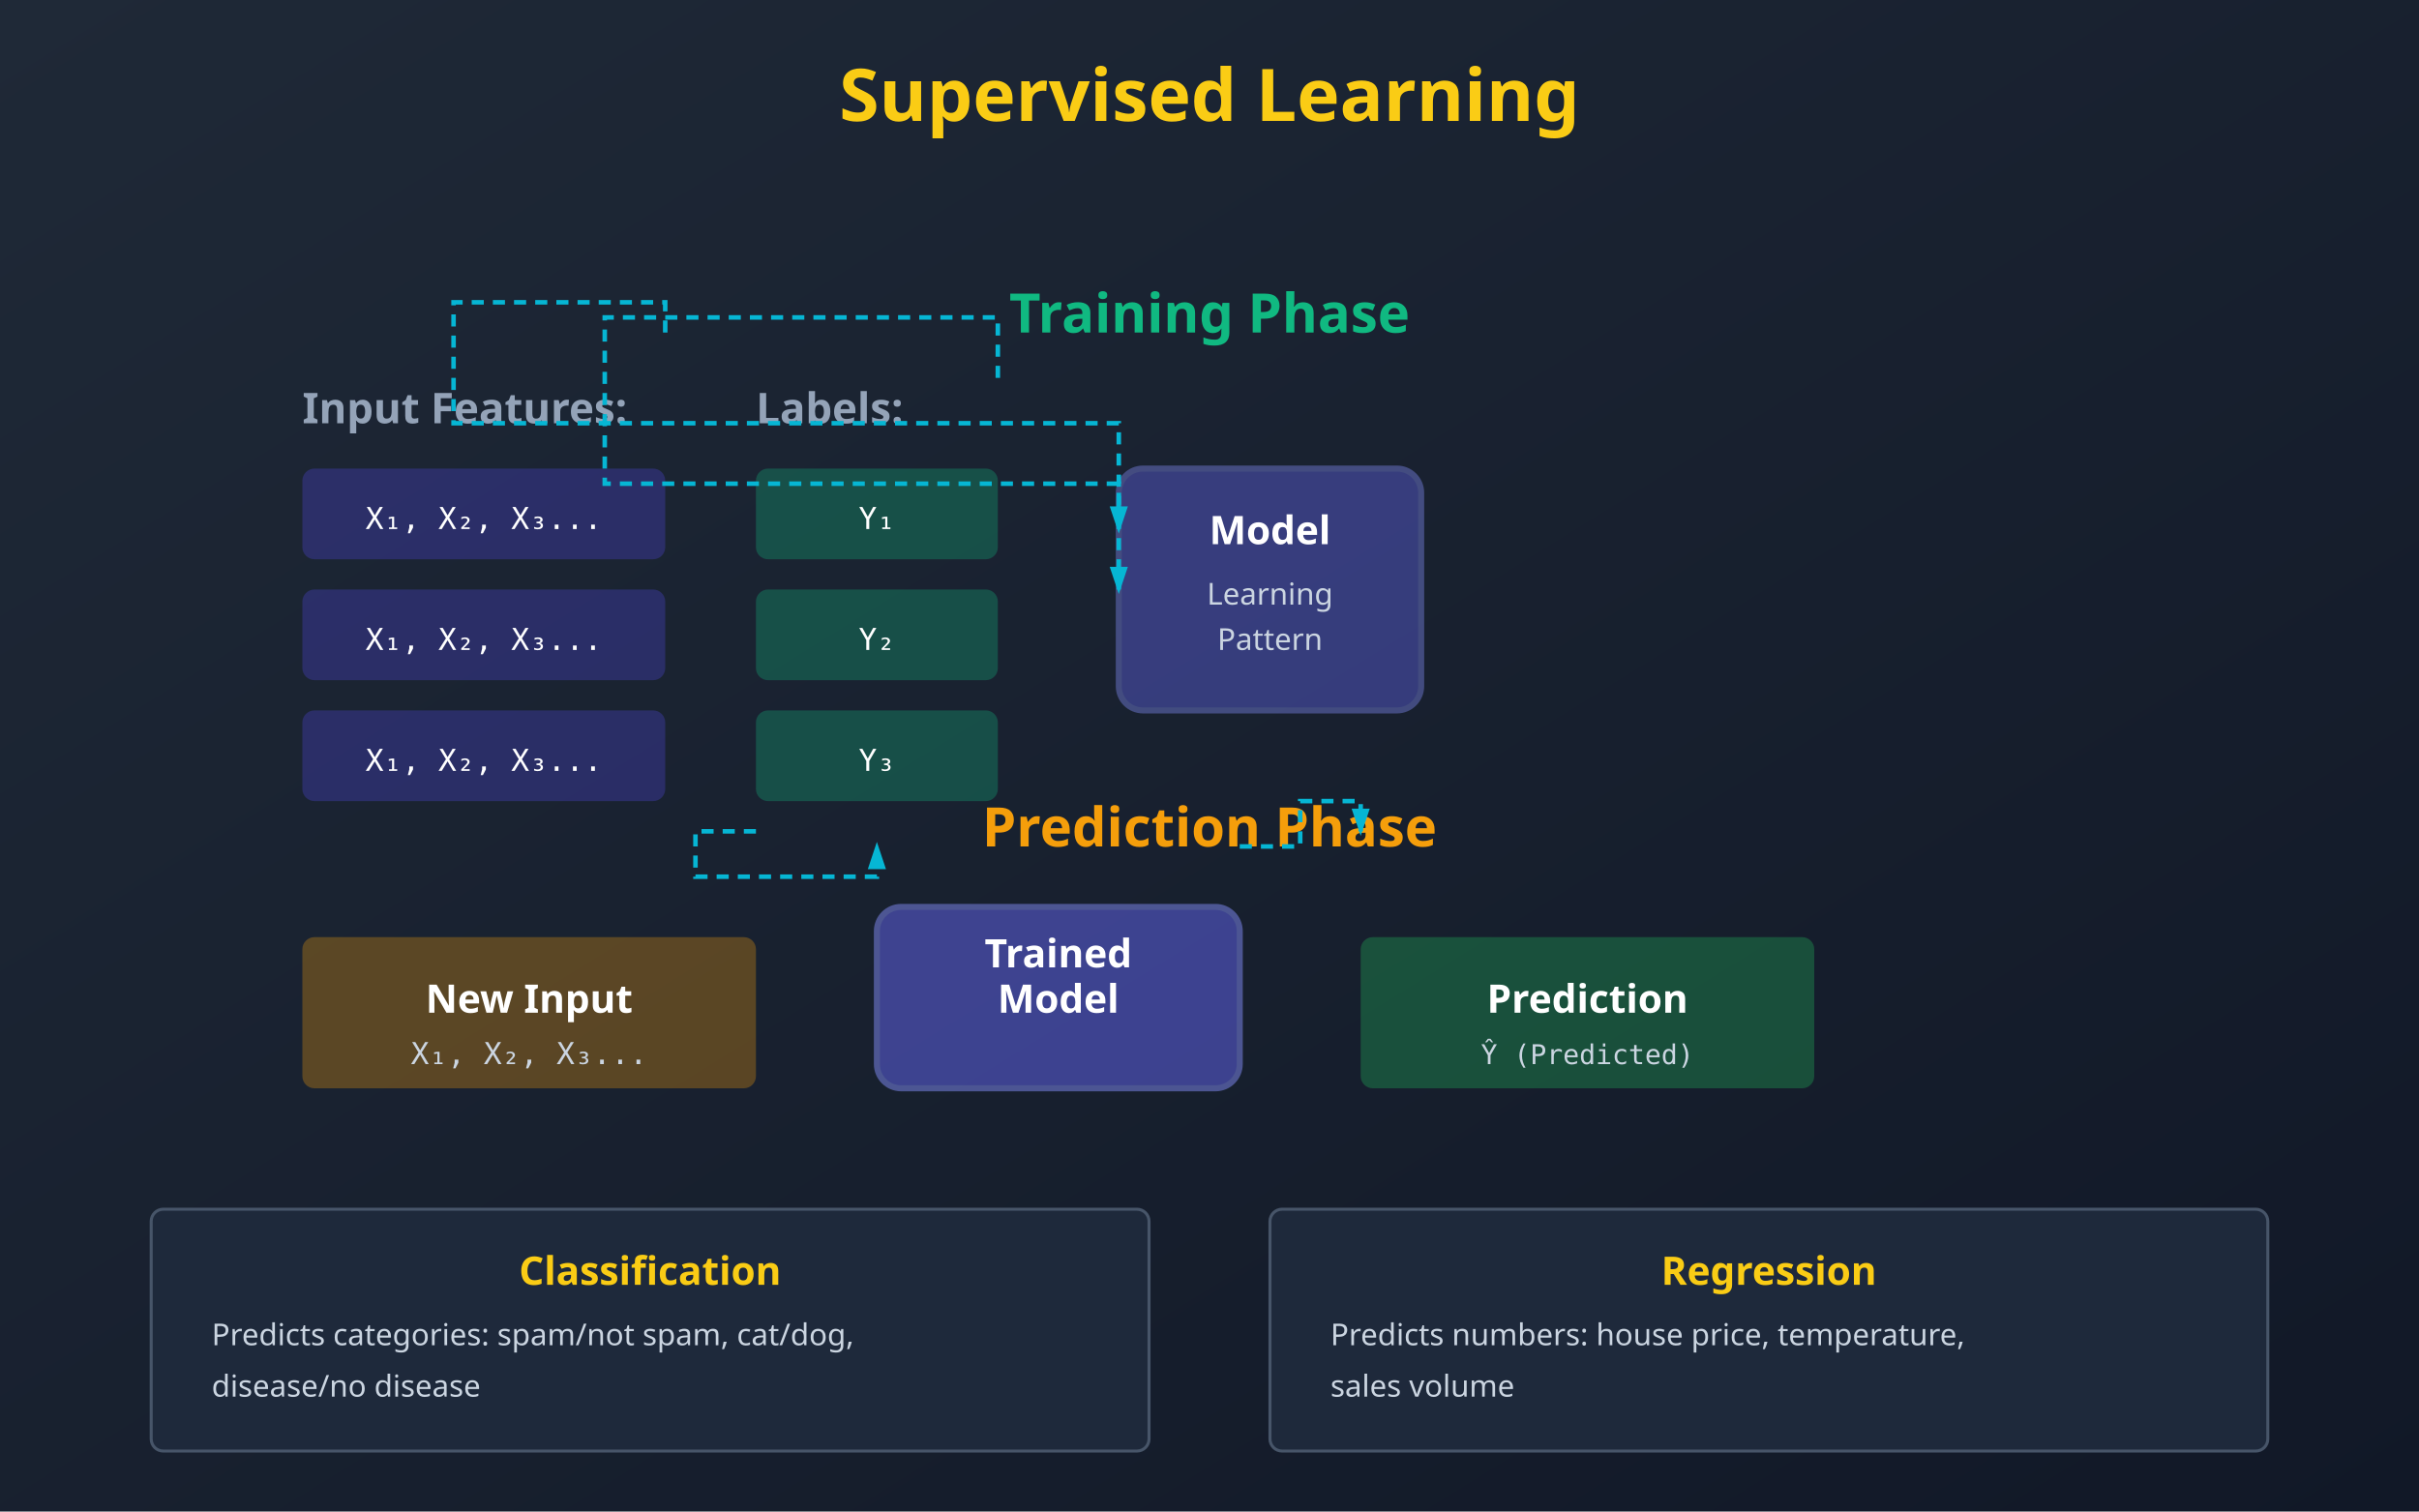
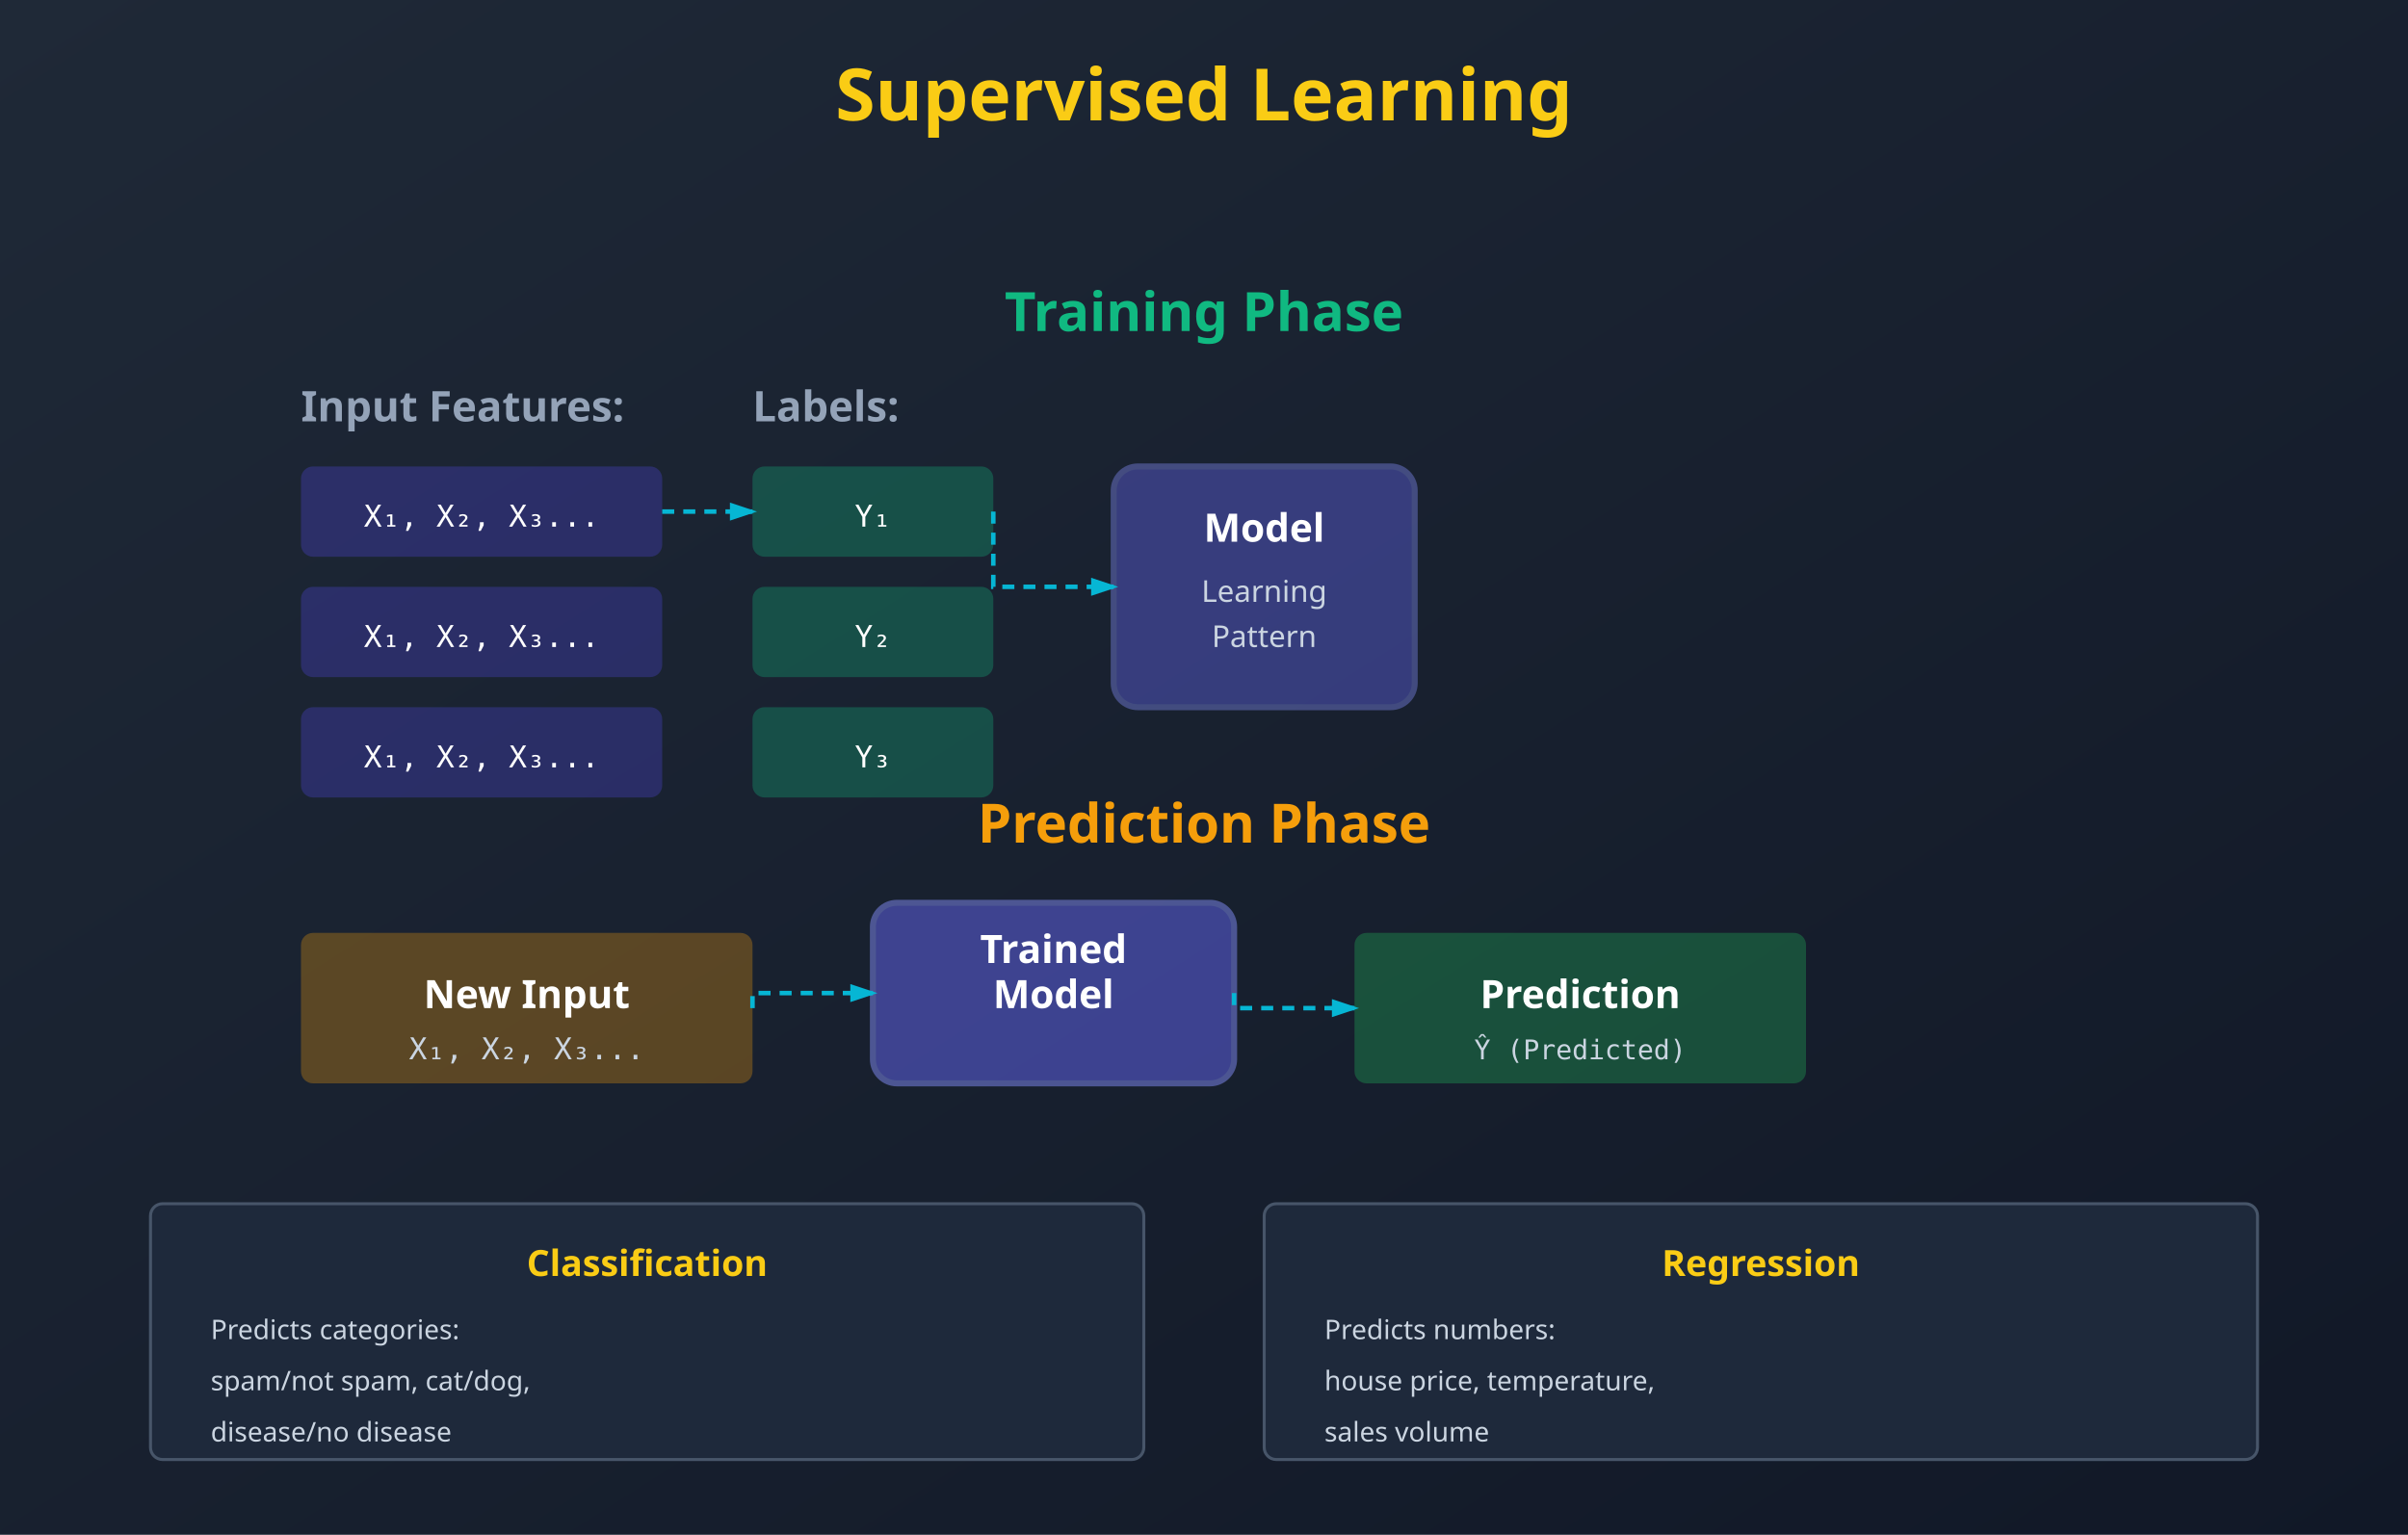
- <svg xmlns="http://www.w3.org/2000/svg" width="800" height="500" viewBox="0 0 800 500">
+ <svg xmlns="http://www.w3.org/2000/svg" width="800" height="510" viewBox="0 0 800 510">
  <defs>
    <linearGradient id="supervisedBg" x1="0%" y1="0%" x2="100%" y2="100%">
      <stop offset="0%" style="stop-color:#1f2937;stop-opacity:1" />
      <stop offset="100%" style="stop-color:#111827;stop-opacity:1" />
    </linearGradient>
    <marker id="arrow" markerWidth="6" markerHeight="6" refX="5" refY="2" orient="auto">
      <polygon points="0 0, 6 2, 0 4" fill="#06b6d4" />
    </marker>
  </defs>
-   <rect width="800" height="500" fill="url(#supervisedBg)" />
+   <rect width="800" height="510" fill="url(#supervisedBg)" />
  <text x="400" y="40" font-family="system-ui, sans-serif" font-size="24" font-weight="bold" fill="#facc15" text-anchor="middle">Supervised Learning</text>
  <g transform="translate(50, 80)">
    <text x="350" y="30" font-family="system-ui, sans-serif" font-size="18" font-weight="bold" fill="#10b981" text-anchor="middle">Training Phase</text>
    <g transform="translate(50, 60)">
      <text x="0" y="0" font-family="system-ui, sans-serif" font-size="14" font-weight="bold" fill="#94a3b8" text-anchor="start">Input Features:</text>
      <rect x="0" y="15" width="120" height="30" fill="#4f46e5" opacity="0.3" rx="4" />
      <text x="60" y="35" font-family="monospace" font-size="10" fill="#fff" text-anchor="middle">X₁, X₂, X₃...</text>
      <rect x="0" y="55" width="120" height="30" fill="#4f46e5" opacity="0.3" rx="4" />
      <text x="60" y="75" font-family="monospace" font-size="10" fill="#fff" text-anchor="middle">X₁, X₂, X₃...</text>
      <rect x="0" y="95" width="120" height="30" fill="#4f46e5" opacity="0.3" rx="4" />
      <text x="60" y="115" font-family="monospace" font-size="10" fill="#fff" text-anchor="middle">X₁, X₂, X₃...</text>
    </g>
    <g transform="translate(200, 60)">
      <text x="0" y="0" font-family="system-ui, sans-serif" font-size="14" font-weight="bold" fill="#94a3b8" text-anchor="start">Labels:</text>
      <rect x="0" y="15" width="80" height="30" fill="#10b981" opacity="0.3" rx="4" />
      <text x="40" y="35" font-family="monospace" font-size="10" fill="#fff" text-anchor="middle">Y₁</text>
      <rect x="0" y="55" width="80" height="30" fill="#10b981" opacity="0.3" rx="4" />
      <text x="40" y="75" font-family="monospace" font-size="10" fill="#fff" text-anchor="middle">Y₂</text>
      <rect x="0" y="95" width="80" height="30" fill="#10b981" opacity="0.3" rx="4" />
      <text x="40" y="115" font-family="monospace" font-size="10" fill="#fff" text-anchor="middle">Y₃</text>
    </g>
    <g transform="translate(320, 75)">
      <rect x="0" y="0" width="100" height="80" fill="#6366f1" opacity="0.4" rx="8" stroke="#818cf8" stroke-width="2" />
      <text x="50" y="25" font-family="system-ui, sans-serif" font-size="13" font-weight="bold" fill="#fff" text-anchor="middle">Model</text>
      <text x="50" y="45" font-family="system-ui, sans-serif" font-size="10" fill="#cbd5e1" text-anchor="middle">Learning</text>
      <text x="50" y="60" font-family="system-ui, sans-serif" font-size="10" fill="#cbd5e1" text-anchor="middle">Pattern</text>
    </g>
-     <path d="M 170 30 L 170 20 L 100 20 L 100 60 L 320 60 L 320 115" fill="none" stroke="#06b6d4" stroke-width="1.5" stroke-dasharray="4,3" marker-end="url(#arrow)" />
-     <path d="M 280 45 L 280 25 L 150 25 L 150 80 L 320 80 L 320 95" fill="none" stroke="#06b6d4" stroke-width="1.5" stroke-dasharray="4,3" marker-end="url(#arrow)" />
+     <path d="M 170 90 L 200 90" fill="none" stroke="#06b6d4" stroke-width="1.5" stroke-dasharray="4,3" marker-end="url(#arrow)" />
+     <path d="M 280 90 L 280 115 L 320 115" fill="none" stroke="#06b6d4" stroke-width="1.5" stroke-dasharray="4,3" marker-end="url(#arrow)" />
  </g>
  <g transform="translate(50, 250)">
    <text x="350" y="30" font-family="system-ui, sans-serif" font-size="18" font-weight="bold" fill="#f59e0b" text-anchor="middle">Prediction Phase</text>
    <g transform="translate(50, 60)">
      <rect x="0" y="0" width="150" height="50" fill="#f59e0b" opacity="0.3" rx="4" />
      <text x="75" y="25" font-family="system-ui, sans-serif" font-size="13" font-weight="bold" fill="#fff" text-anchor="middle">New Input</text>
      <text x="75" y="42" font-family="monospace" font-size="10" fill="#cbd5e1" text-anchor="middle">X₁, X₂, X₃...</text>
    </g>
    <g transform="translate(240, 50)">
      <rect x="0" y="0" width="120" height="60" fill="#6366f1" opacity="0.5" rx="8" stroke="#818cf8" stroke-width="2" />
      <text x="60" y="20" font-family="system-ui, sans-serif" font-size="13" font-weight="bold" fill="#fff" text-anchor="middle">Trained</text>
      <text x="60" y="35" font-family="system-ui, sans-serif" font-size="13" font-weight="bold" fill="#fff" text-anchor="middle">Model</text>
    </g>
    <g transform="translate(400, 60)">
      <rect x="0" y="0" width="150" height="50" fill="#22c55e" opacity="0.3" rx="4" />
      <text x="75" y="25" font-family="system-ui, sans-serif" font-size="13" font-weight="bold" fill="#fff" text-anchor="middle">Prediction</text>
      <text x="75" y="42" font-family="monospace" font-size="9" fill="#cbd5e1" text-anchor="middle">Ŷ (Predicted)</text>
    </g>
-     <path d="M 200 25 L 180 25 L 180 40 L 240 40 L 240 30" fill="none" stroke="#06b6d4" stroke-width="1.5" stroke-dasharray="4,3" marker-end="url(#arrow)" />
-     <path d="M 360 30 L 380 30 L 380 15 L 400 15 L 400 25" fill="none" stroke="#06b6d4" stroke-width="1.5" stroke-dasharray="4,3" marker-end="url(#arrow)" />
+     <path d="M 200 85 L 200 80 L 240 80" fill="none" stroke="#06b6d4" stroke-width="1.5" stroke-dasharray="4,3" marker-end="url(#arrow)" />
+     <path d="M 360 80 L 360 85 L 400 85" fill="none" stroke="#06b6d4" stroke-width="1.5" stroke-dasharray="4,3" marker-end="url(#arrow)" />
  </g>
  <g transform="translate(50, 400)">
-     <rect x="0" y="0" width="330" height="80" fill="#1e293b" rx="4" stroke="#475569" stroke-width="1" />
-     <text x="165" y="25" font-family="system-ui, sans-serif" font-size="13" font-weight="bold" fill="#facc15" text-anchor="middle">Classification</text>
-     <text x="20" y="45" font-family="system-ui, sans-serif" font-size="10" fill="#cbd5e1">Predicts categories: spam/not spam, cat/dog,</text>
-     <text x="20" y="62" font-family="system-ui, sans-serif" font-size="10" fill="#cbd5e1">disease/no disease</text>
-     <rect x="370" y="0" width="330" height="80" fill="#1e293b" rx="4" stroke="#475569" stroke-width="1" />
-     <text x="535" y="25" font-family="system-ui, sans-serif" font-size="13" font-weight="bold" fill="#facc15" text-anchor="middle">Regression</text>
-     <text x="390" y="45" font-family="system-ui, sans-serif" font-size="10" fill="#cbd5e1">Predicts numbers: house price, temperature,</text>
-     <text x="390" y="62" font-family="system-ui, sans-serif" font-size="10" fill="#cbd5e1">sales volume</text>
+     <rect x="0" y="0" width="330" height="85" fill="#1e293b" rx="4" stroke="#475569" stroke-width="1" />
+     <text x="165" y="24" font-family="system-ui, sans-serif" font-size="12" font-weight="bold" fill="#facc15" text-anchor="middle">Classification</text>
+     <text x="20" y="45" font-family="system-ui, sans-serif" font-size="9" fill="#cbd5e1">Predicts categories:</text>
+     <text x="20" y="62" font-family="system-ui, sans-serif" font-size="9" fill="#cbd5e1">spam/not spam, cat/dog,</text>
+     <text x="20" y="79" font-family="system-ui, sans-serif" font-size="9" fill="#cbd5e1">disease/no disease</text>
+     <rect x="370" y="0" width="330" height="85" fill="#1e293b" rx="4" stroke="#475569" stroke-width="1" />
+     <text x="535" y="24" font-family="system-ui, sans-serif" font-size="12" font-weight="bold" fill="#facc15" text-anchor="middle">Regression</text>
+     <text x="390" y="45" font-family="system-ui, sans-serif" font-size="9" fill="#cbd5e1">Predicts numbers:</text>
+     <text x="390" y="62" font-family="system-ui, sans-serif" font-size="9" fill="#cbd5e1">house price, temperature,</text>
+     <text x="390" y="79" font-family="system-ui, sans-serif" font-size="9" fill="#cbd5e1">sales volume</text>
  </g>
</svg>
